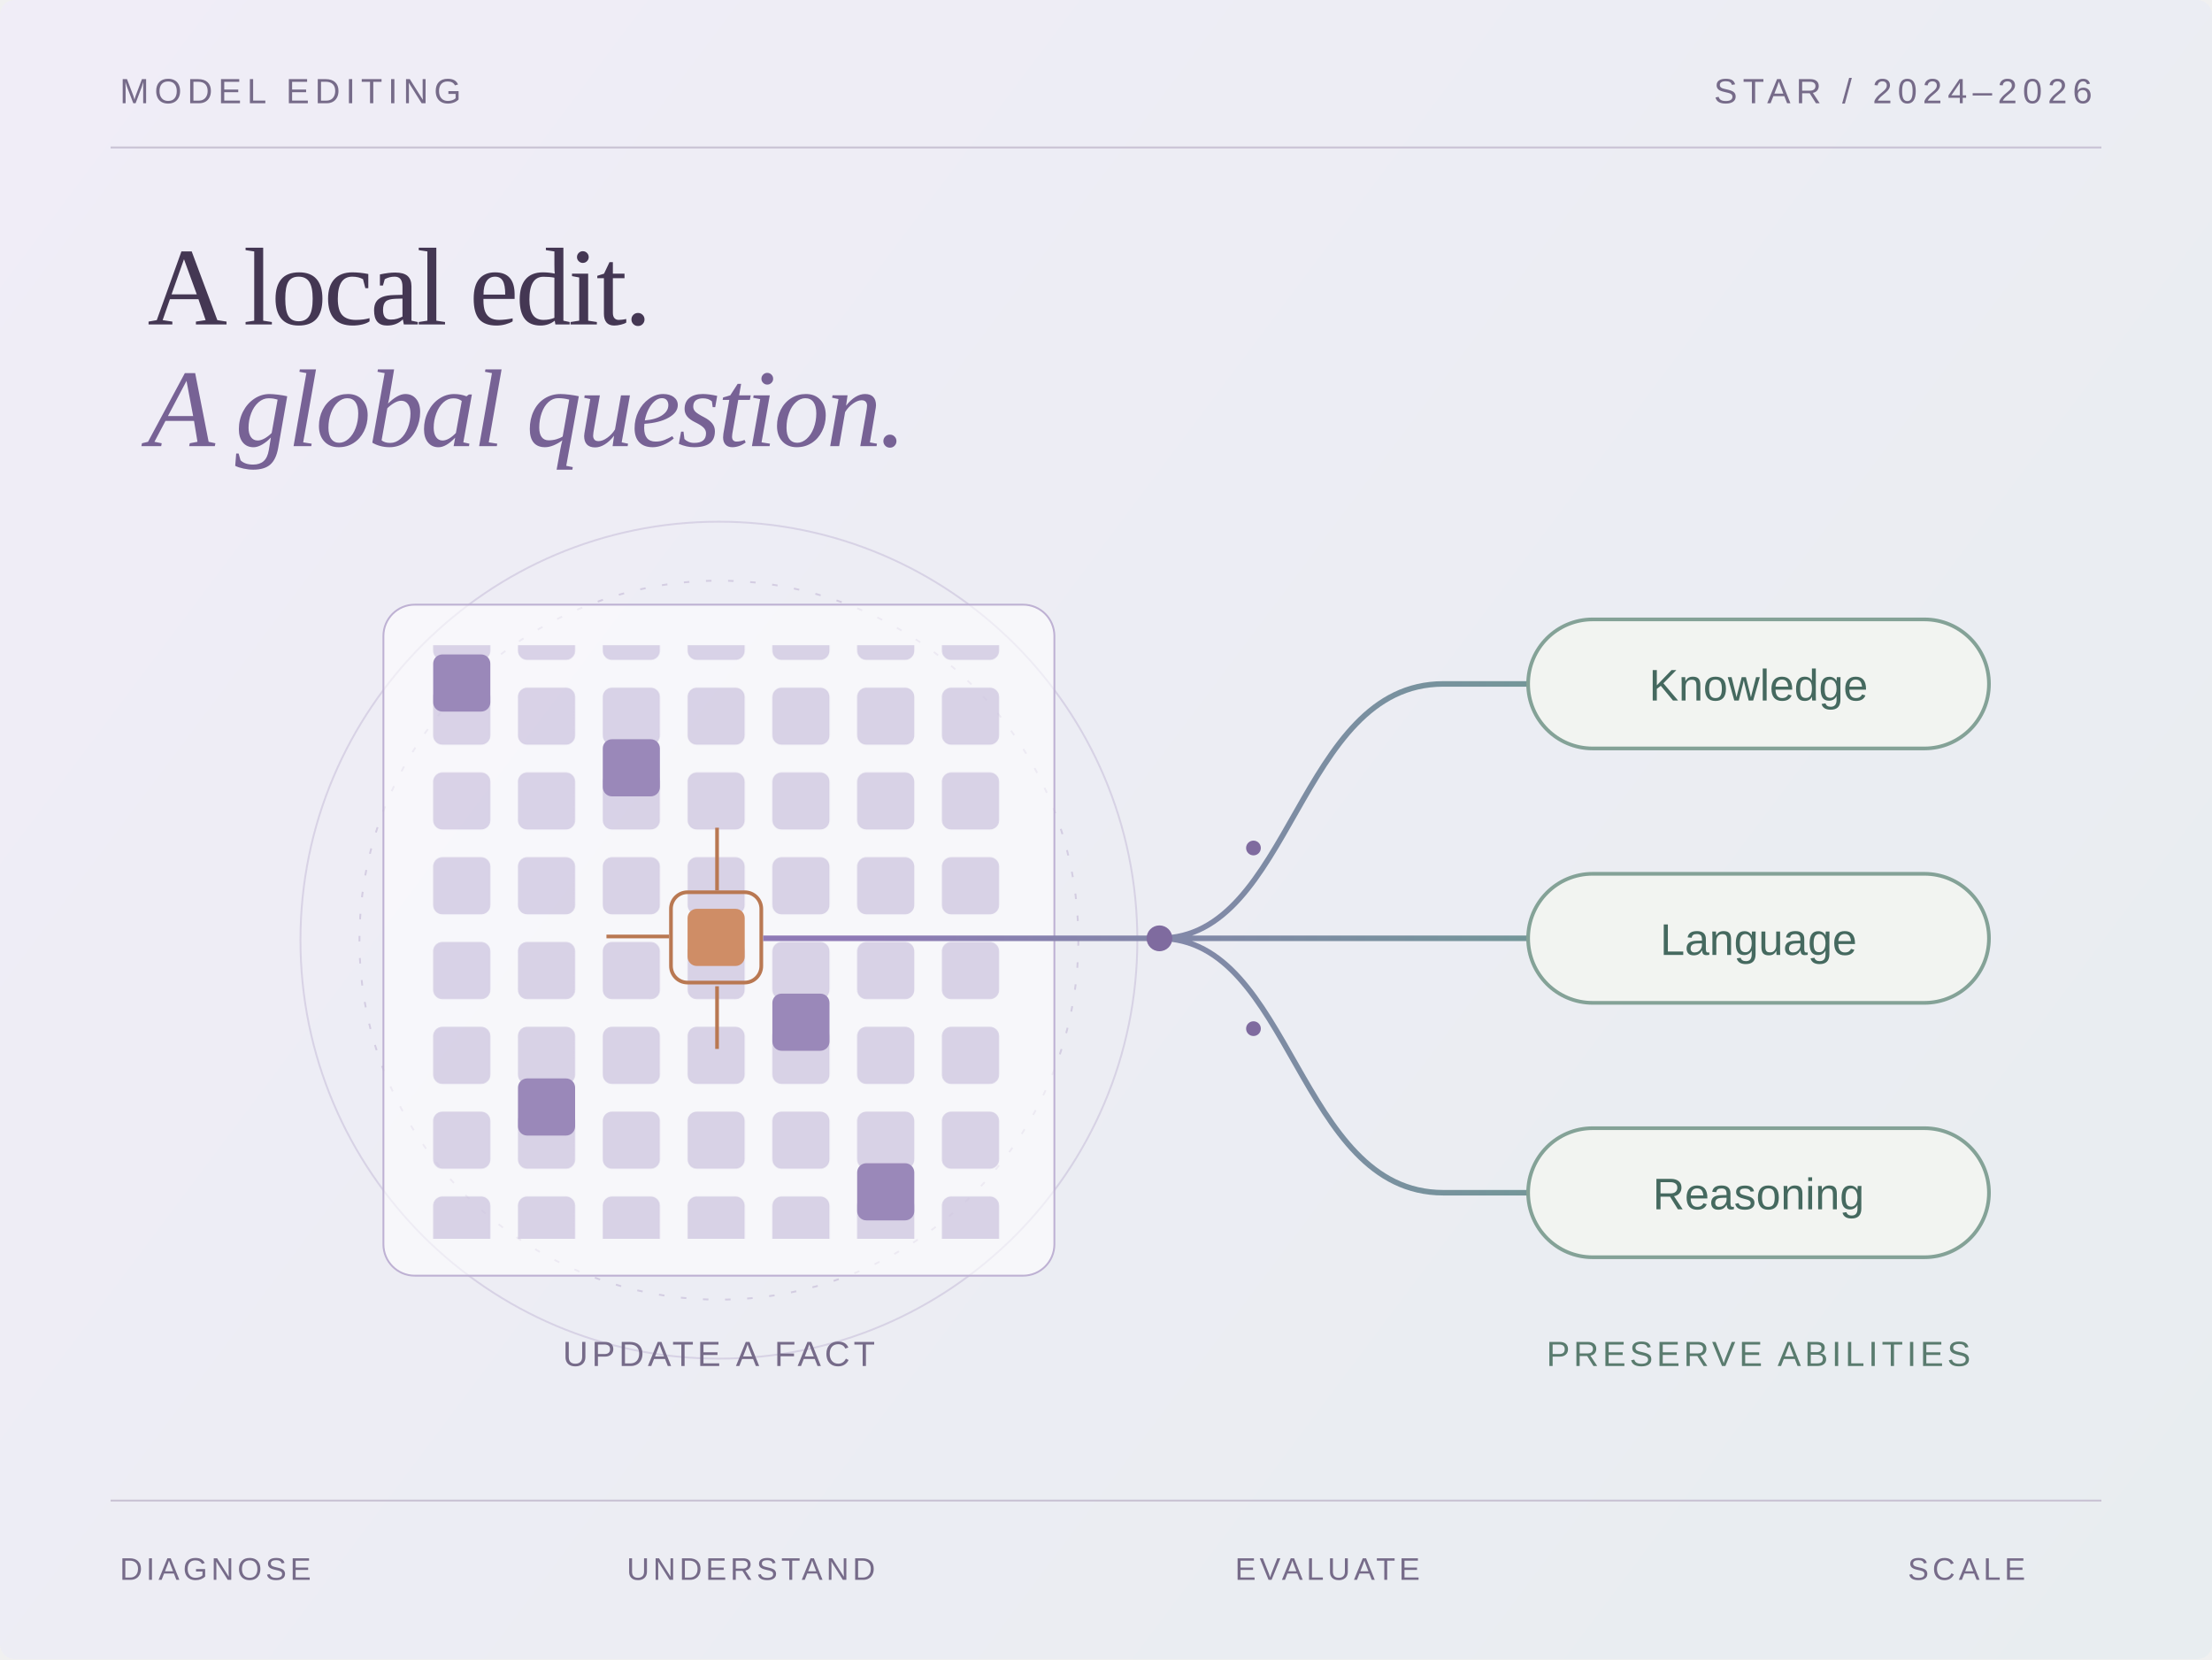
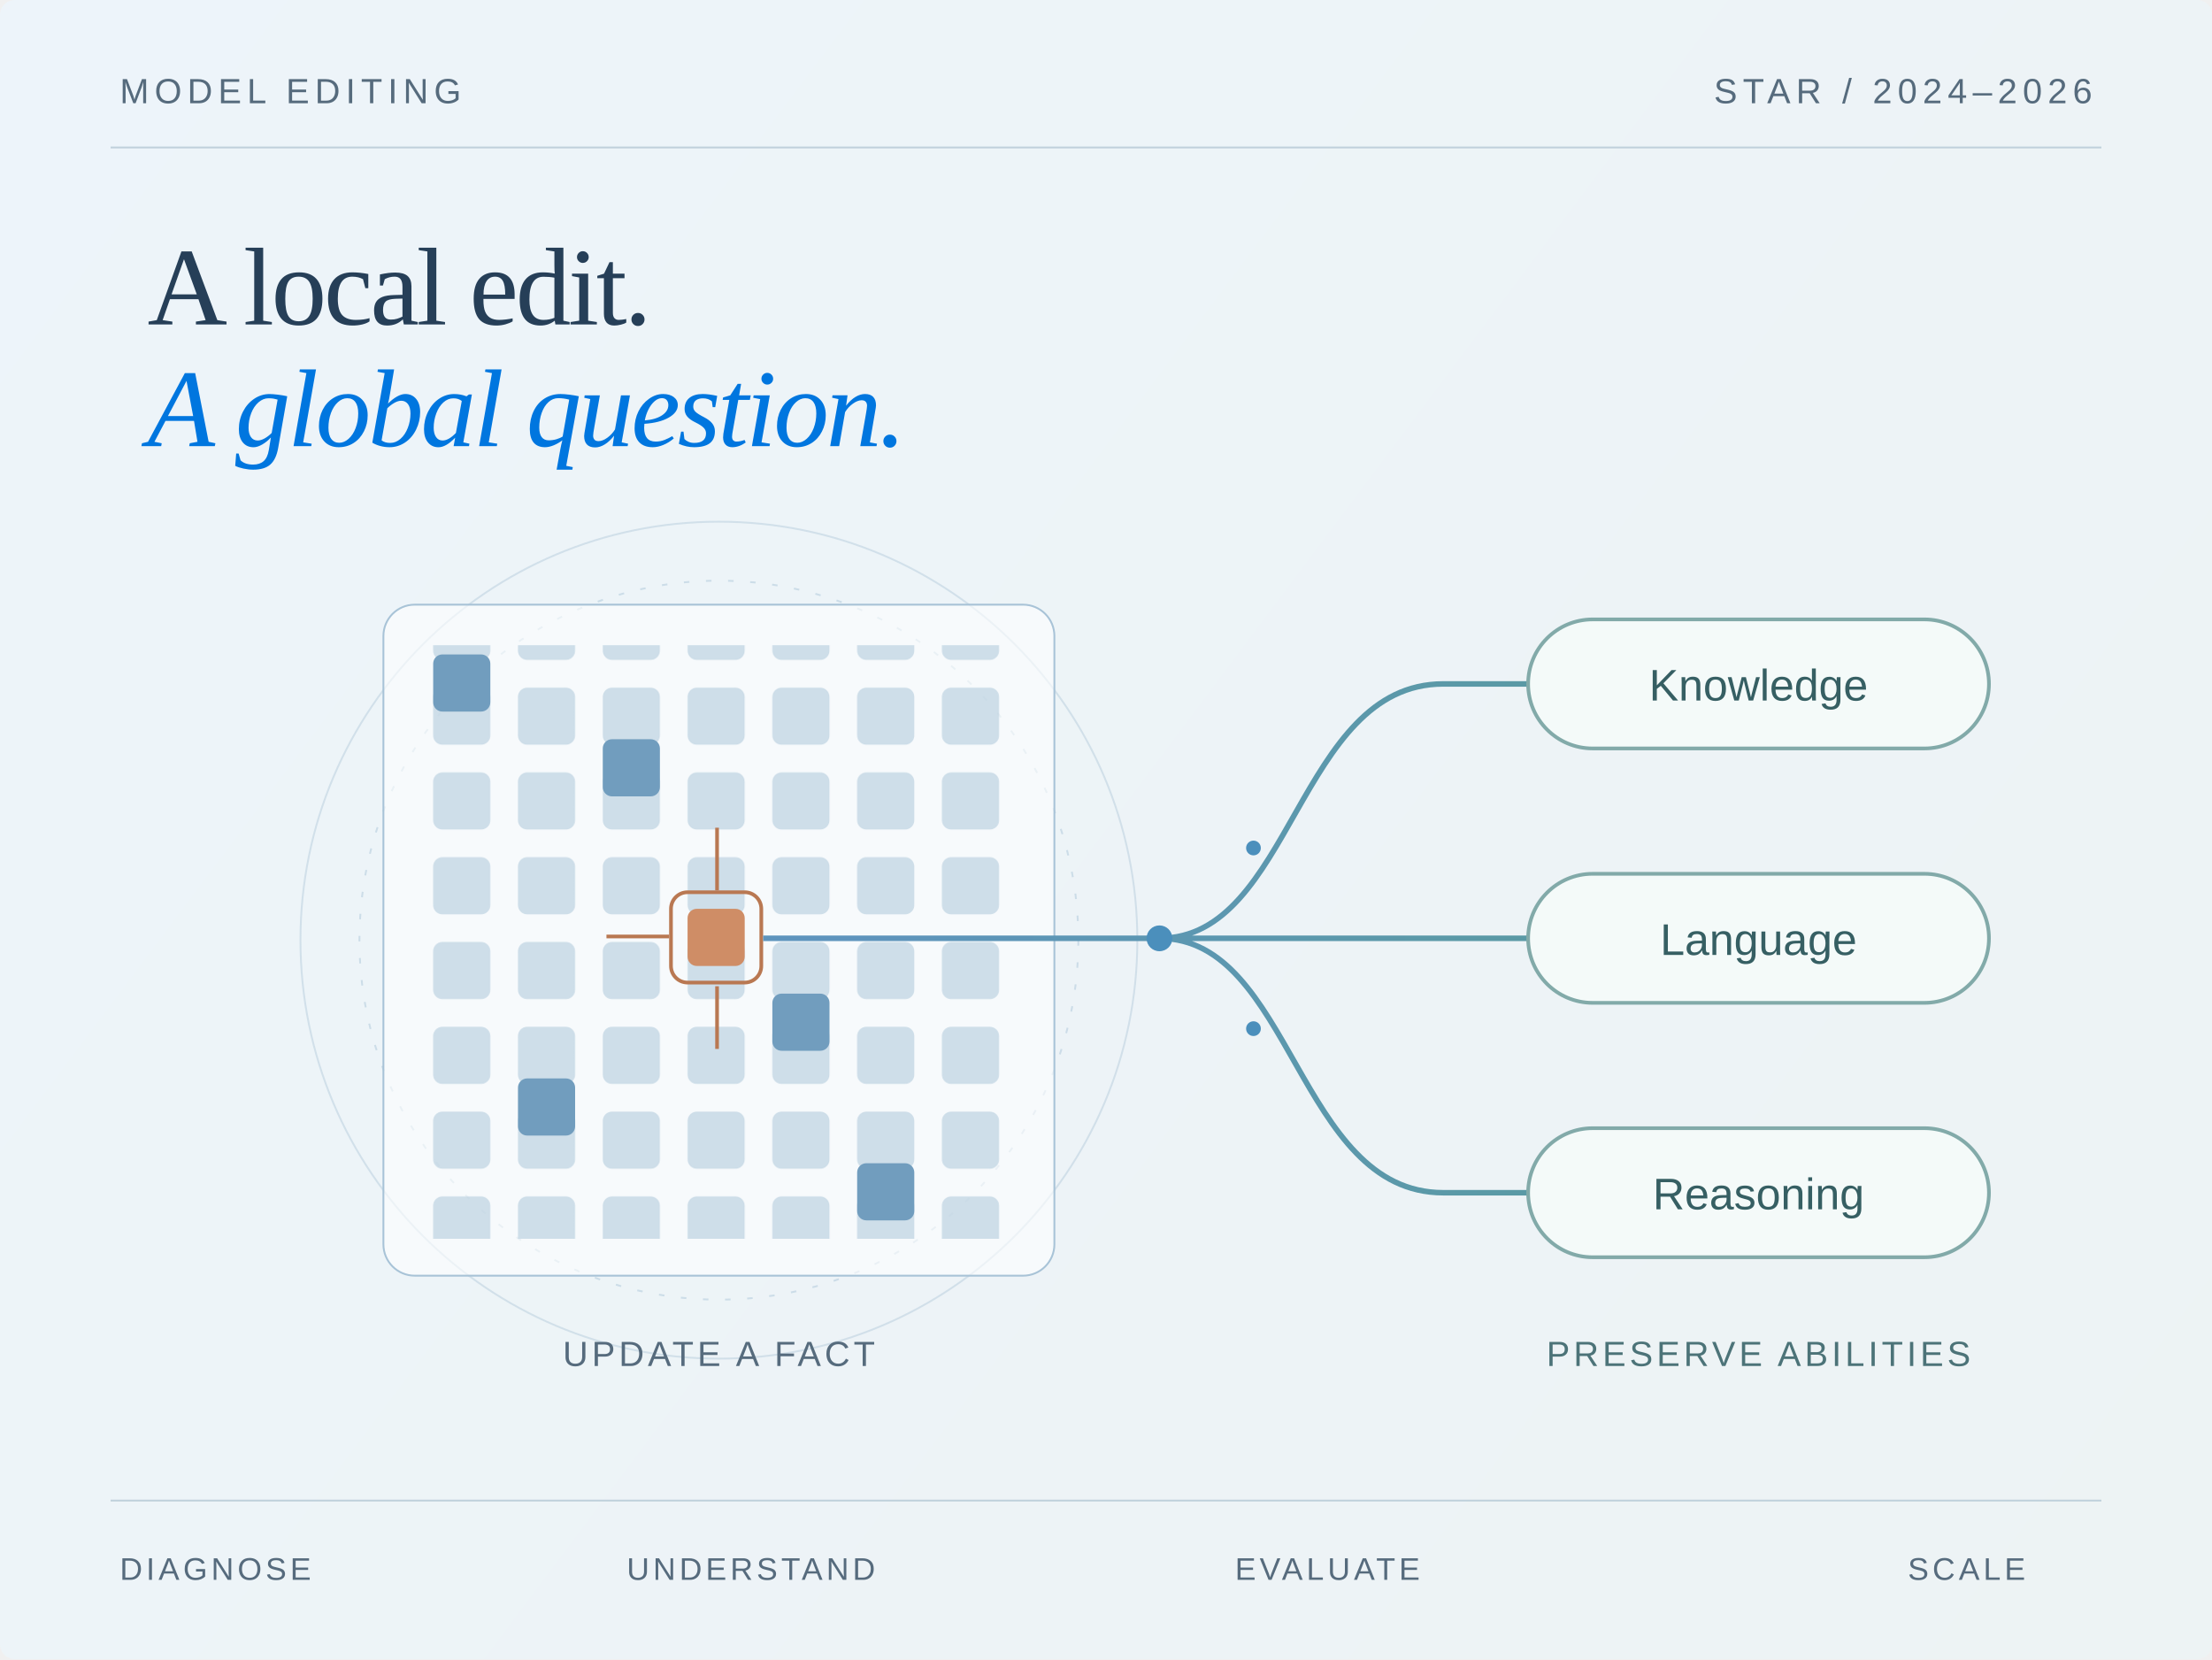
<svg xmlns="http://www.w3.org/2000/svg" width="1200" height="900" viewBox="0 0 1200 900" fill="none">
  <defs>
    <linearGradient id="paper" x1="0" y1="0" x2="1200" y2="900" gradientUnits="userSpaceOnUse">
-       <stop stop-color="#f0edf7" />
-       <stop offset="1" stop-color="#e8edf0" />
+       <stop stop-color="#edf4fa" />
+       <stop offset="1" stop-color="#edf3f4" />
    </linearGradient>
    <pattern id="weights" width="46" height="46" patternUnits="userSpaceOnUse">
-       <rect x="5" y="5" width="31" height="31" rx="5" fill="#c8bfdc" fill-opacity=".65" />
+       <rect x="5" y="5" width="31" height="31" rx="5" fill="#b8cfdf" fill-opacity=".65" />
    </pattern>
    <linearGradient id="flow" x1="460" y1="460" x2="930" y2="460" gradientUnits="userSpaceOnUse">
-       <stop stop-color="#8f7ab6" />
-       <stop offset="1" stop-color="#6c9e91" />
+       <stop stop-color="#5e94bd" />
+       <stop offset="1" stop-color="#599b9e" />
    </linearGradient>
  </defs>
  <rect width="1200" height="900" rx="8" fill="url(#paper)" />
-   <path d="M60 80H1140M60 814H1140" stroke="#c8c2d3" />
-   <g font-family="Arial, Helvetica, sans-serif" fill="#766b89" font-size="19" letter-spacing="3">
+   <path d="M60 80H1140M60 814H1140" stroke="#c0d1dc" />
+   <g font-family="Arial, Helvetica, sans-serif" fill="#566b7d" font-size="19" letter-spacing="3">
    <text x="65" y="56">MODEL EDITING</text>
    <text x="1135" y="56" text-anchor="end">STAR / 2024–2026</text>
  </g>
-   <g font-family="Georgia, 'Times New Roman', serif" fill="#443753" font-size="60" letter-spacing="-1.5">
+   <g font-family="Georgia, 'Times New Roman', serif" fill="#263f58" font-size="60" letter-spacing="-1.5">
    <text x="80" y="176">A local edit.</text>
-     <text x="80" y="242" font-style="italic" fill="#776295">A global question.</text>
+     <text x="80" y="242" font-style="italic" fill="#0076df">A global question.</text>
  </g>
-   <circle cx="390" cy="510" r="227" stroke="#c3b8d6" stroke-opacity=".5" />
-   <circle cx="390" cy="510" r="195" stroke="#c3b8d6" stroke-opacity=".6" stroke-dasharray="3 9" />
-   <rect x="208" y="328" width="364" height="364" rx="17" fill="#fff" fill-opacity=".58" stroke="#beb1d3" />
+   <circle cx="390" cy="510" r="227" stroke="#b6cddd" stroke-opacity=".5" />
+   <circle cx="390" cy="510" r="195" stroke="#b6cddd" stroke-opacity=".6" stroke-dasharray="3 9" />
+   <rect x="208" y="328" width="364" height="364" rx="17" fill="#fff" fill-opacity=".58" stroke="#a8c3d7" />
  <rect x="230" y="350" width="322" height="322" fill="url(#weights)" />
-   <g fill="#9a88b9">
+   <g fill="#719dbe">
    <rect x="235" y="355" width="31" height="31" rx="5" />
    <rect x="327" y="401" width="31" height="31" rx="5" />
    <rect x="419" y="539" width="31" height="31" rx="5" />
    <rect x="281" y="585" width="31" height="31" rx="5" />
    <rect x="465" y="631" width="31" height="31" rx="5" />
  </g>
  <rect x="373" y="493" width="31" height="31" rx="5" fill="#cf8d66" />
  <rect x="364" y="484" width="49" height="49" rx="9" stroke="#b97852" stroke-width="2" />
  <path d="M389 483V449M389 535V569M363 508H329" stroke="#b97852" stroke-width="2" />
  <path d="M414 509H629C701 509 704 371 783 371H834M629 509H834M629 509C701 509 704 647 783 647H834" stroke="url(#flow)" stroke-width="3" />
-   <g fill="#f2f4f1" stroke="#84a297" stroke-width="2">
+   <g fill="#f4faf9" stroke="#82aaa9" stroke-width="2">
    <rect x="829" y="336" width="250" height="70" rx="35" />
    <rect x="829" y="474" width="250" height="70" rx="35" />
    <rect x="829" y="612" width="250" height="70" rx="35" />
  </g>
-   <g fill="#45695f" font-family="Arial, Helvetica, sans-serif" font-size="24" text-anchor="middle">
+   <g fill="#365f63" font-family="Arial, Helvetica, sans-serif" font-size="24" text-anchor="middle">
    <text x="954" y="380">Knowledge</text>
    <text x="954" y="518">Language</text>
    <text x="954" y="656">Reasoning</text>
  </g>
-   <g fill="#7f6b9f">
+   <g fill="#4b8fbc">
    <circle cx="629" cy="509" r="7" />
    <circle cx="680" cy="460" r="4" />
    <circle cx="680" cy="558" r="4" />
  </g>
-   <text x="390" y="741" fill="#766b89" font-family="Arial, Helvetica, sans-serif" font-size="19" text-anchor="middle" letter-spacing="2">UPDATE A FACT</text>
-   <text x="954" y="741" fill="#597b6e" font-family="Arial, Helvetica, sans-serif" font-size="19" text-anchor="middle" letter-spacing="2">PRESERVE ABILITIES</text>
-   <g fill="#766b89" font-family="Arial, Helvetica, sans-serif" font-size="17" letter-spacing="2">
+   <text x="390" y="741" fill="#566b7d" font-family="Arial, Helvetica, sans-serif" font-size="19" text-anchor="middle" letter-spacing="2">UPDATE A FACT</text>
+   <text x="954" y="741" fill="#4c7378" font-family="Arial, Helvetica, sans-serif" font-size="19" text-anchor="middle" letter-spacing="2">PRESERVE ABILITIES</text>
+   <g fill="#566b7d" font-family="Arial, Helvetica, sans-serif" font-size="17" letter-spacing="2">
    <text x="65" y="857">DIAGNOSE</text>
    <text x="340" y="857">UNDERSTAND</text>
    <text x="670" y="857">EVALUATE</text>
    <text x="1035" y="857">SCALE</text>
  </g>
</svg>
